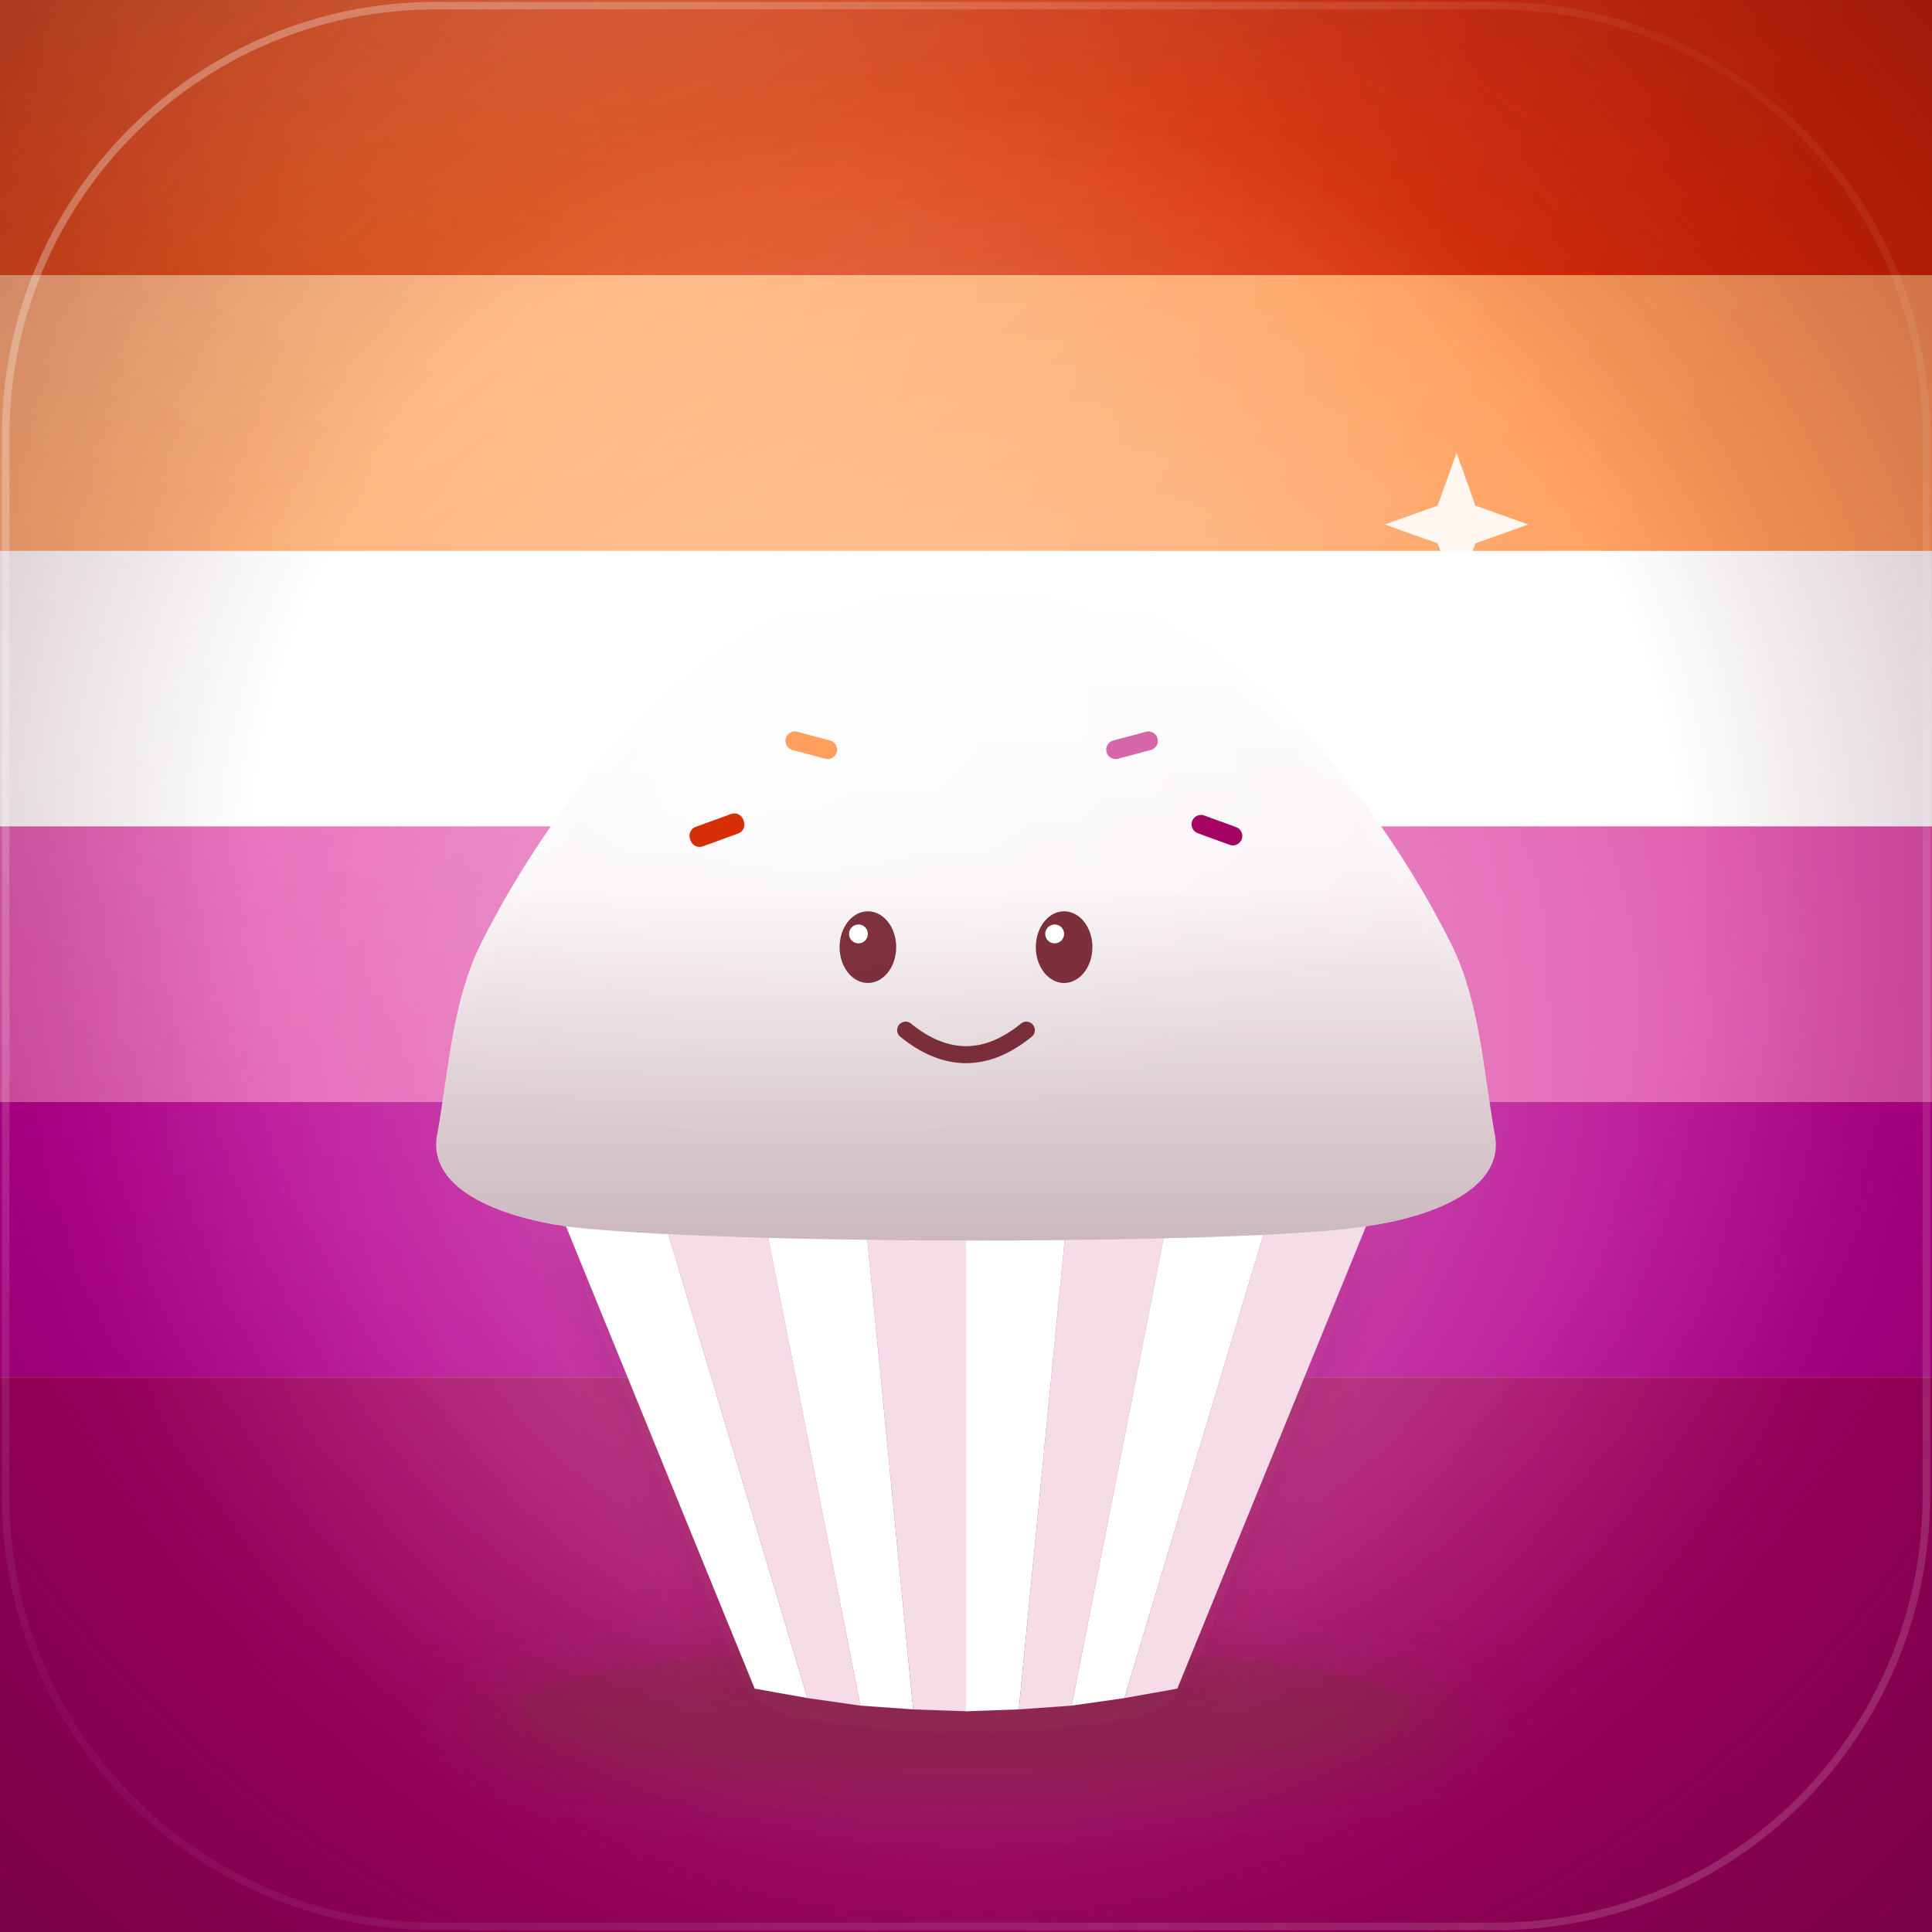
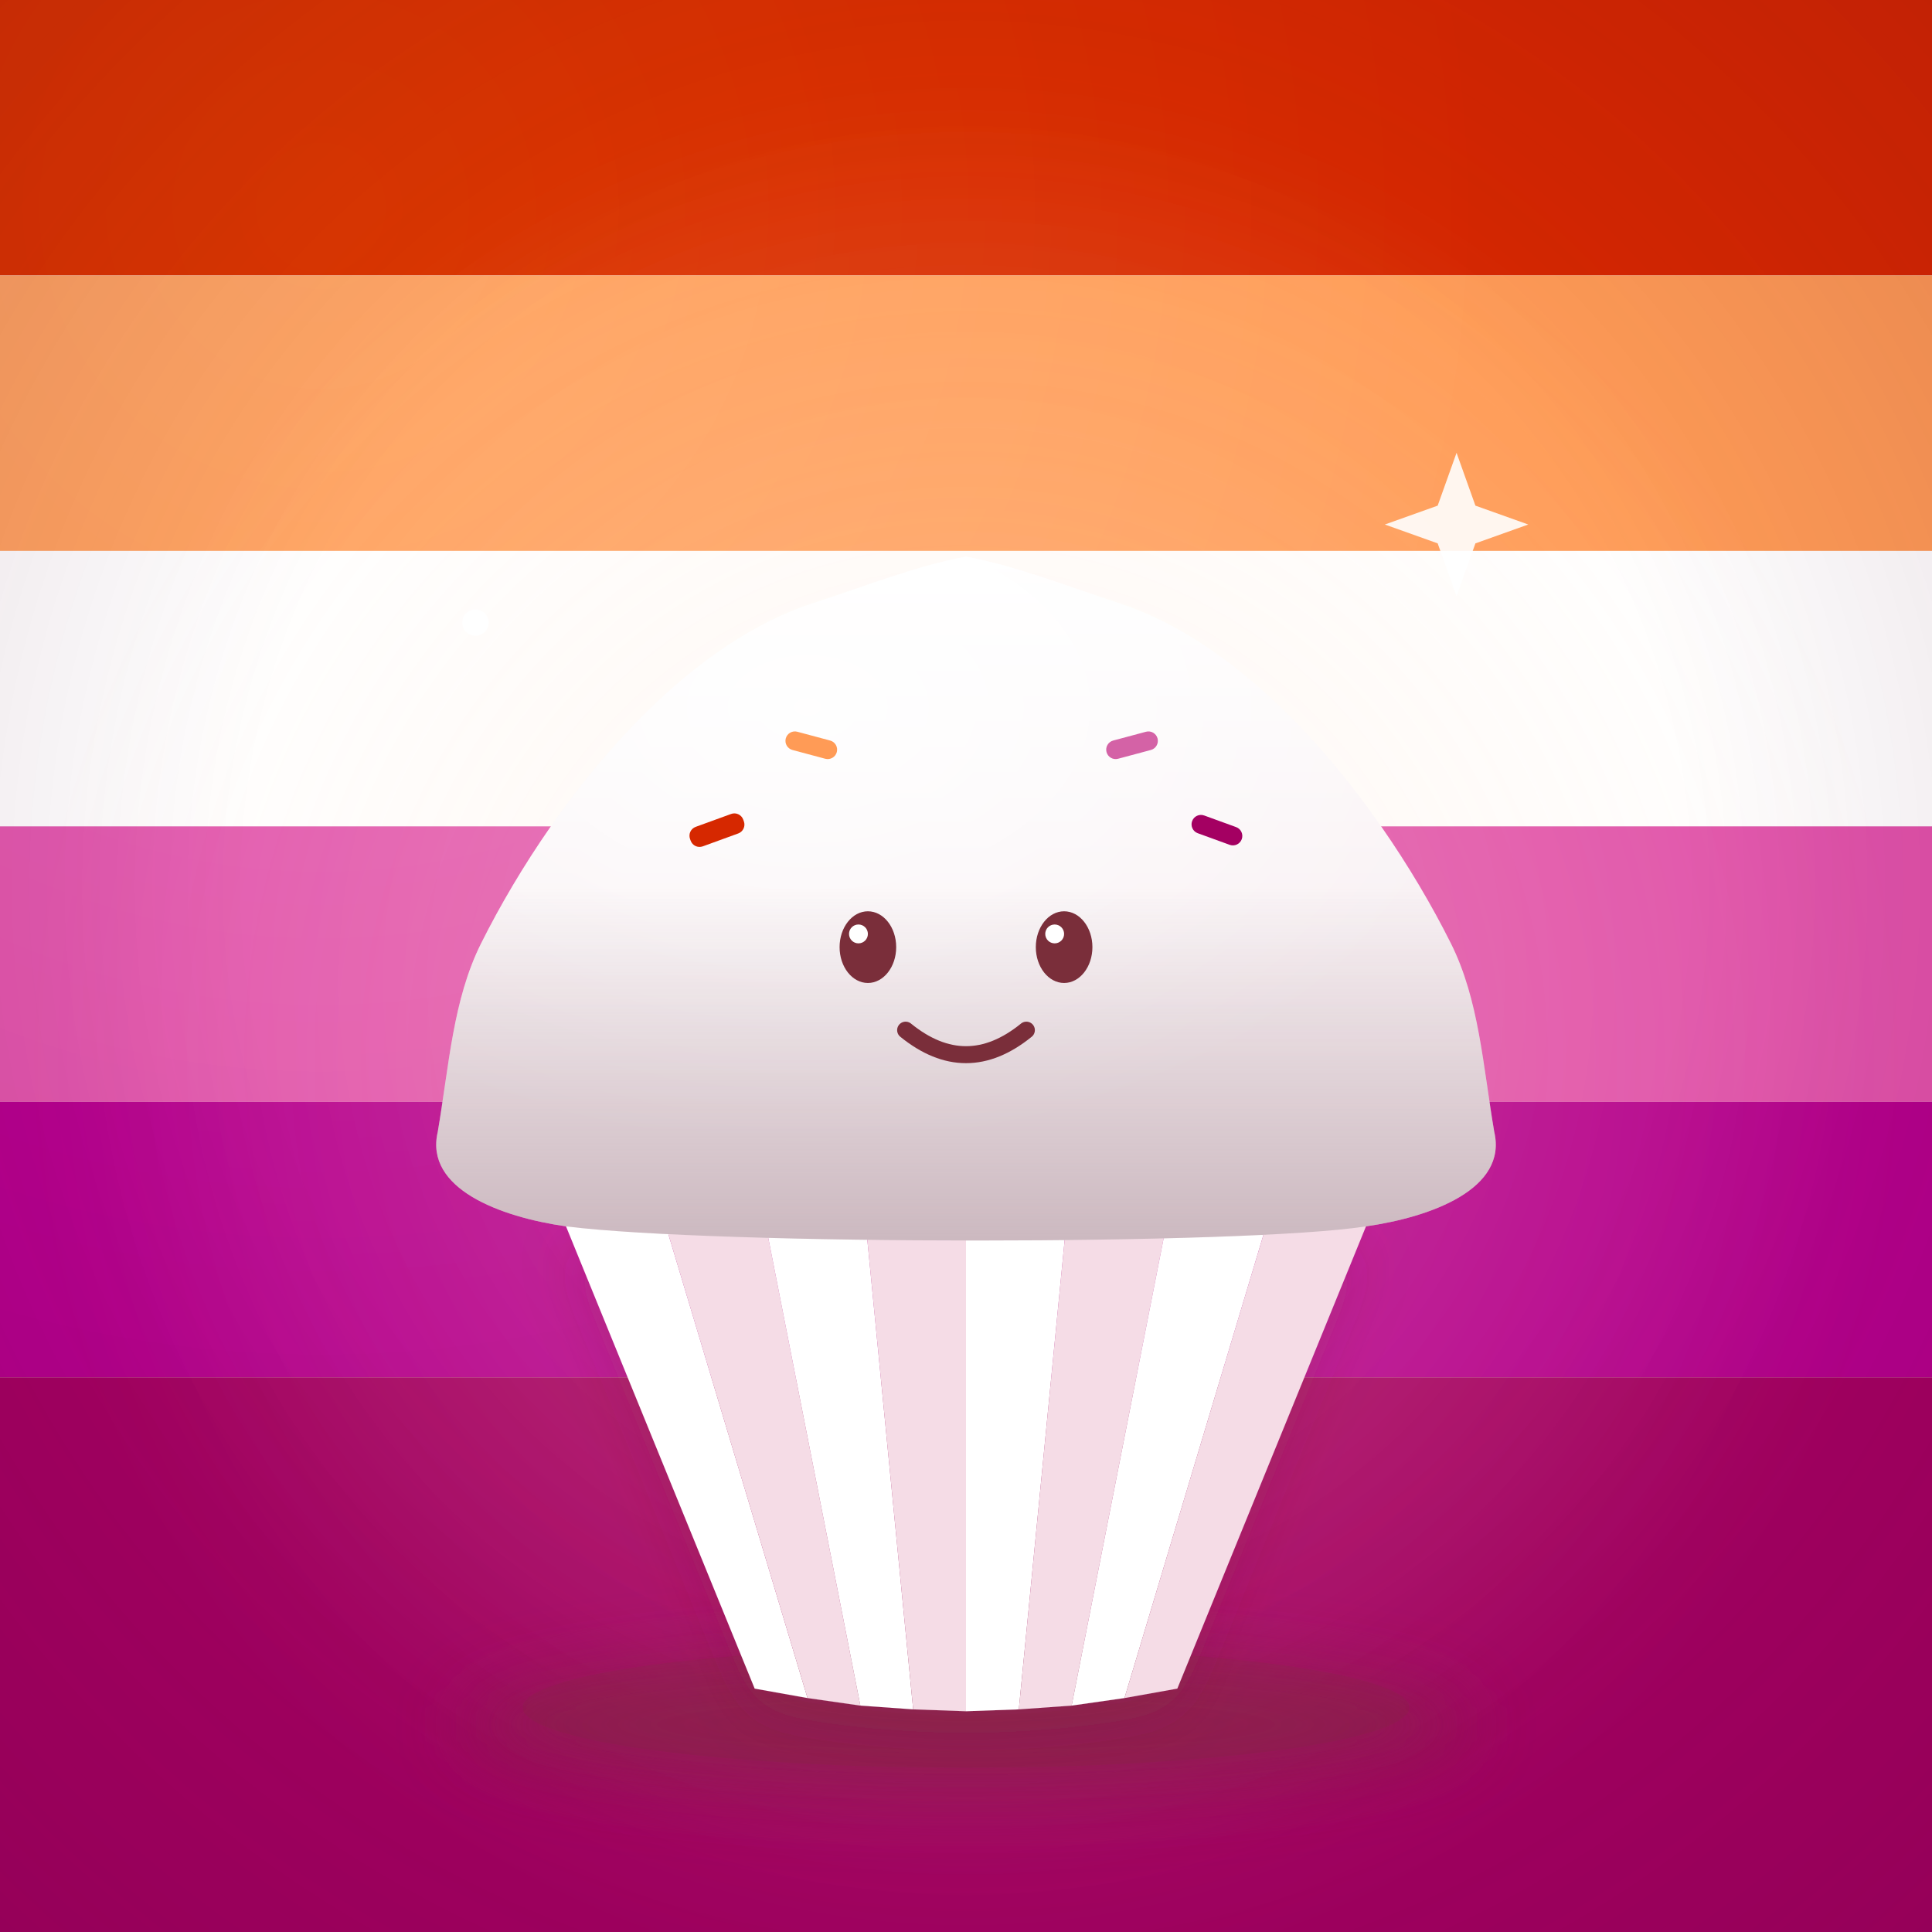
<svg xmlns="http://www.w3.org/2000/svg" width="1024" height="1024" viewBox="0 0 1024 1024">
  <defs>
    <linearGradient id="dome" x1="0" y1="0" x2="0" y2="1">
      <stop offset="0" stop-color="#FFFFFF" />
      <stop offset="1" stop-color="#F2E4E9" />
    </linearGradient>
    <radialGradient id="sheen" cx="0.35" cy="0.22" r="0.65">
      <stop offset="0" stop-color="#FFFFFF" stop-opacity="0.85" />
      <stop offset="1" stop-color="#FFFFFF" stop-opacity="0" />
    </radialGradient>
    <radialGradient id="glow" cx="0.5" cy="0.5" r="0.5">
      <stop offset="0" stop-color="#FFFFFF" stop-opacity="0.16" />
      <stop offset="1" stop-color="#FFFFFF" stop-opacity="0" />
    </radialGradient>
    <filter id="s" x="-30%" y="-30%" width="160%" height="160%">
      <feDropShadow dx="0" dy="12" stdDeviation="14" flood-color="#7A2E3A" flood-opacity="0.2" />
    </filter>
    <radialGradient id="glow-rm" cx="0.5" cy="0.5" r="0.5">
      <stop offset="0" stop-color="#FFFFFF" stop-opacity="0.16" />
      <stop offset="1" stop-color="#FFFFFF" stop-opacity="0" />
    </radialGradient>
    <radialGradient id="rmBloom" cx="512" cy="560" r="500" gradientUnits="userSpaceOnUse">
-       <stop offset="0" stop-color="#FFFFFF" stop-opacity="0.45" />
-       <stop offset=".42" stop-color="#FFFFFF" stop-opacity="0.189" />
-       <stop offset="1" stop-color="#FFFFFF" stop-opacity="0" />
+       <stop offset="0" stop-color="#FFC7A3" stop-opacity="0.22" />
+       <stop offset=".42" stop-color="#FFC7A3" stop-opacity="0.092" />
+       <stop offset="1" stop-color="#FFC7A3" stop-opacity="0" />
    </radialGradient>
    <radialGradient id="rmVig" cx="512" cy="470" r="760" gradientUnits="userSpaceOnUse">
-       <stop offset=".5" stop-color="#3E0021" stop-opacity="0" />
-       <stop offset="1" stop-color="#3E0021" stop-opacity="0.42" />
+       <stop offset=".5" stop-color="#470027" stop-opacity="0" />
+       <stop offset="1" stop-color="#470027" stop-opacity="0.16" />
    </radialGradient>
    <filter id="rmBlur18" x="-40%" y="-200%" width="180%" height="500%">
      <feGaussianBlur stdDeviation="18" />
    </filter>
    <filter id="rmBlur6" x="-20%" y="-200%" width="140%" height="500%">
      <feGaussianBlur stdDeviation="6" />
    </filter>
    <linearGradient id="rmLinerShade" x1="300" y1="0" x2="724" y2="0" gradientUnits="userSpaceOnUse">
      <stop offset="0" stop-color="#8B6575" stop-opacity=".42" />
      <stop offset=".34" stop-color="#8B6575" stop-opacity="0" />
      <stop offset=".6" stop-color="#8B6575" stop-opacity="0" />
      <stop offset="1" stop-color="#8B6575" stop-opacity=".5" />
    </linearGradient>
    <linearGradient id="rmAO" x1="0" y1="660" x2="0" y2="730" gradientUnits="userSpaceOnUse">
      <stop offset="0" stop-color="#8B6575" stop-opacity=".55" />
      <stop offset="1" stop-color="#8B6575" stop-opacity="0" />
    </linearGradient>
    <clipPath id="rmLinerClip">
-       <polygon points="300,662 724,662 624,895 400,895" />
+       <polygon points="300,650 353,650 428,900 400,895" />
+       <polygon points="353,650 406,650 456,904 428,900" />
+       <polygon points="406,650 459,650 484,906 456,904" />
+       <polygon points="459,650 512,650 512,907 484,906" />
+       <polygon points="512,650 565,650 540,906 512,907" />
+       <polygon points="565,650 618,650 568,904 540,906" />
+       <polygon points="618,650 671,650 596,900 568,904" />
+       <polygon points="671,650 724,650 624,895 596,900" />
    </clipPath>
-     <linearGradient id="rmRim" x1="0" y1="290" x2="0" y2="560" gradientUnits="userSpaceOnUse">
-       <stop offset="0" stop-color="#FFFFFF" stop-opacity=".85" />
-       <stop offset=".55" stop-color="#FFFFFF" stop-opacity=".18" />
-       <stop offset="1" stop-color="#FFFFFF" stop-opacity="0" />
-     </linearGradient>
-     <radialGradient id="rmGloss" cx="330" cy="-80" r="660" gradientUnits="userSpaceOnUse">
-       <stop offset="0" stop-color="#FFFFFF" stop-opacity="0.22" />
-       <stop offset=".55" stop-color="#FFFFFF" stop-opacity="0.077" />
-       <stop offset="1" stop-color="#FFFFFF" stop-opacity="0" />
-     </radialGradient>
    <radialGradient id="rmKey" cx="170" cy="110" r="900" gradientUnits="userSpaceOnUse">
-       <stop offset="0" stop-color="#FFFFFF" stop-opacity="0.5" />
+       <stop offset="0" stop-color="#FFFFFF" stop-opacity="0.28" />
      <stop offset=".7" stop-color="#FFFFFF" stop-opacity="0" />
    </radialGradient>
    <linearGradient id="rmDomeShade" x1="0" y1="470" x2="0" y2="660" gradientUnits="userSpaceOnUse">
      <stop offset="0" stop-color="#977C86" stop-opacity="0" />
      <stop offset="1" stop-color="#977C86" stop-opacity=".42" />
-     </linearGradient>
-     <filter id="rmBlur14" x="-50%" y="-50%" width="200%" height="200%">
-       <feGaussianBlur stdDeviation="14" />
-     </filter>
-     <linearGradient id="rmEdge" x1="0" y1="0" x2="1024" y2="1024" gradientUnits="userSpaceOnUse">
-       <stop offset="0" stop-color="#FFFFFF" stop-opacity="0.34" />
-       <stop offset=".45" stop-color="#FFFFFF" stop-opacity="0.034" />
-       <stop offset="1" stop-color="#FFFFFF" stop-opacity="0.170" />
    </linearGradient>
    <clipPath id="rmDomeClip">
      <path d="M300,650 C265,645 225,630 232,600 C238,565 240,530 255,500 C275,460 305,415 340,380 C370,350 400,330 430,320 C455,312 485,300 512,295 C539,300 569,312 594,320 C624,330 654,350 684,380 C719,415 749,460 769,500 C784,530 786,565 792,600 C799,630 759,645 724,650 C660,660 380,660 300,650 Z" />
    </clipPath>
  </defs>
  <g clip-path="url(#rmLinerClip)">
    <rect x="300" y="662" width="424" height="240" fill="url(#rmLinerShade)" />
    <rect x="300" y="662" width="424" height="70" fill="url(#rmAO)" />
  </g>
  <g>
    <rect x="0" y="0" width="1024" height="146" fill="#D62700" />
    <rect x="0" y="146" width="1024" height="146" fill="#FF9B56" />
    <rect x="0" y="292" width="1024" height="146" fill="#FFFFFF" />
    <rect x="0" y="438" width="1024" height="146" fill="#E052AA" />
    <rect x="0" y="584" width="1024" height="146" fill="#B4008C" />
    <rect x="0" y="730" width="1024" height="294" fill="#A40062" />
  </g>
  <circle cx="512" cy="520" r="480" fill="url(#glow-rm)" />
  <rect width="1024" height="1024" fill="url(#rmKey)" style="mix-blend-mode:soft-light" />
  <circle cx="512" cy="560" r="500" fill="url(#rmBloom)" />
  <rect width="1024" height="1024" fill="url(#rmVig)" />
  <ellipse cx="512" cy="914" rx="268" ry="40" fill="#7A2E3A" opacity="0.42" filter="url(#rmBlur18)" />
  <ellipse cx="512" cy="905" rx="235" ry="32" fill="#7A2E3A" opacity="0.18" />
  <g filter="url(#s)">
    <polygon points="300,650 353,650 428,900 400,895" fill="#FFFFFF" />
    <polygon points="353,650 406,650 456,904 428,900" fill="#F5DCE6" />
    <polygon points="406,650 459,650 484,906 456,904" fill="#FFFFFF" />
    <polygon points="459,650 512,650 512,907 484,906" fill="#F5DCE6" />
    <polygon points="512,650 565,650 540,906 512,907" fill="#FFFFFF" />
    <polygon points="565,650 618,650 568,904 540,906" fill="#F5DCE6" />
    <polygon points="618,650 671,650 596,900 568,904" fill="#FFFFFF" />
    <polygon points="671,650 724,650 624,895 596,900" fill="#F5DCE6" />
  </g>
  <path d="M300,650 C265,645 225,630 232,600 C238,565 240,530 255,500 C275,460 305,415 340,380 C370,350 400,330 430,320 C455,312 485,300 512,295 C539,300 569,312 594,320 C624,330 654,350 684,380 C719,415 749,460 769,500 C784,530 786,565 792,600 C799,630 759,645 724,650 C660,660 380,660 300,650 Z" fill="url(#dome)" />
  <path d="M300,650 C265,645 225,630 232,600 C238,565 240,530 255,500 C275,460 305,415 340,380 C370,350 400,330 430,320 C455,312 485,300 512,295 C539,300 569,312 594,320 C624,330 654,350 684,380 C719,415 749,460 769,500 C784,530 786,565 792,600 C799,630 759,645 724,650 C660,660 380,660 300,650 Z" fill="url(#sheen)" />
  <g clip-path="url(#rmDomeClip)">
    <rect x="220" y="470" width="590" height="200" fill="url(#rmDomeShade)" />
-     <ellipse cx="418" cy="388" rx="96" ry="46" fill="#FFFFFF" opacity="0.3" transform="rotate(-24 418 388)" filter="url(#rmBlur14)" />
-     <path d="M300,650 C265,645 225,630 232,600 C238,565 240,530 255,500 C275,460 305,415 340,380 C370,350 400,330 430,320 C455,312 485,300 512,295 C539,300 569,312 594,320 C624,330 654,350 684,380 C719,415 749,460 769,500 C784,530 786,565 792,600 C799,630 759,645 724,650 C660,660 380,660 300,650 Z" fill="none" stroke="url(#rmRim)" stroke-width="18" opacity="0.72" />
  </g>
  <g>
    <rect x="-15" y="-5.5" width="30" height="11" rx="5" fill="#D62800" transform="translate(380,440) rotate(-20)" />
    <rect x="-14" y="-5" width="28" height="10" rx="5" fill="#FF9B56" transform="translate(430,395) rotate(15)" />
    <rect x="-14" y="-5" width="28" height="10" rx="5" fill="#D462A6" transform="translate(600,395) rotate(-15)" />
    <rect x="-14" y="-5" width="28" height="10" rx="5" fill="#A40062" transform="translate(645,440) rotate(20)" />
  </g>
  <g>
    <ellipse cx="460" cy="502" rx="15" ry="19" fill="#7A2E3A" />
    <ellipse cx="564" cy="502" rx="15" ry="19" fill="#7A2E3A" />
    <circle cx="455" cy="495" r="5" fill="#FFFFFF" />
    <circle cx="559" cy="495" r="5" fill="#FFFFFF" />
    <path d="M480,546 Q512,572 544,546" stroke="#7A2E3A" stroke-width="9" stroke-linecap="round" fill="none" />
  </g>
  <g fill="#FFFFFF" opacity="0.9">
    <path d="M772,240 L782,268 L810,278 L782,288 L772,316 L762,288 L734,278 L762,268 Z" />
    <circle cx="252" cy="330" r="7" />
  </g>
-   <rect width="1024" height="1024" fill="url(#rmGloss)" />
-   <rect x="3" y="3" width="1018" height="1018" rx="228" fill="none" stroke="url(#rmEdge)" stroke-width="4" />
</svg>
